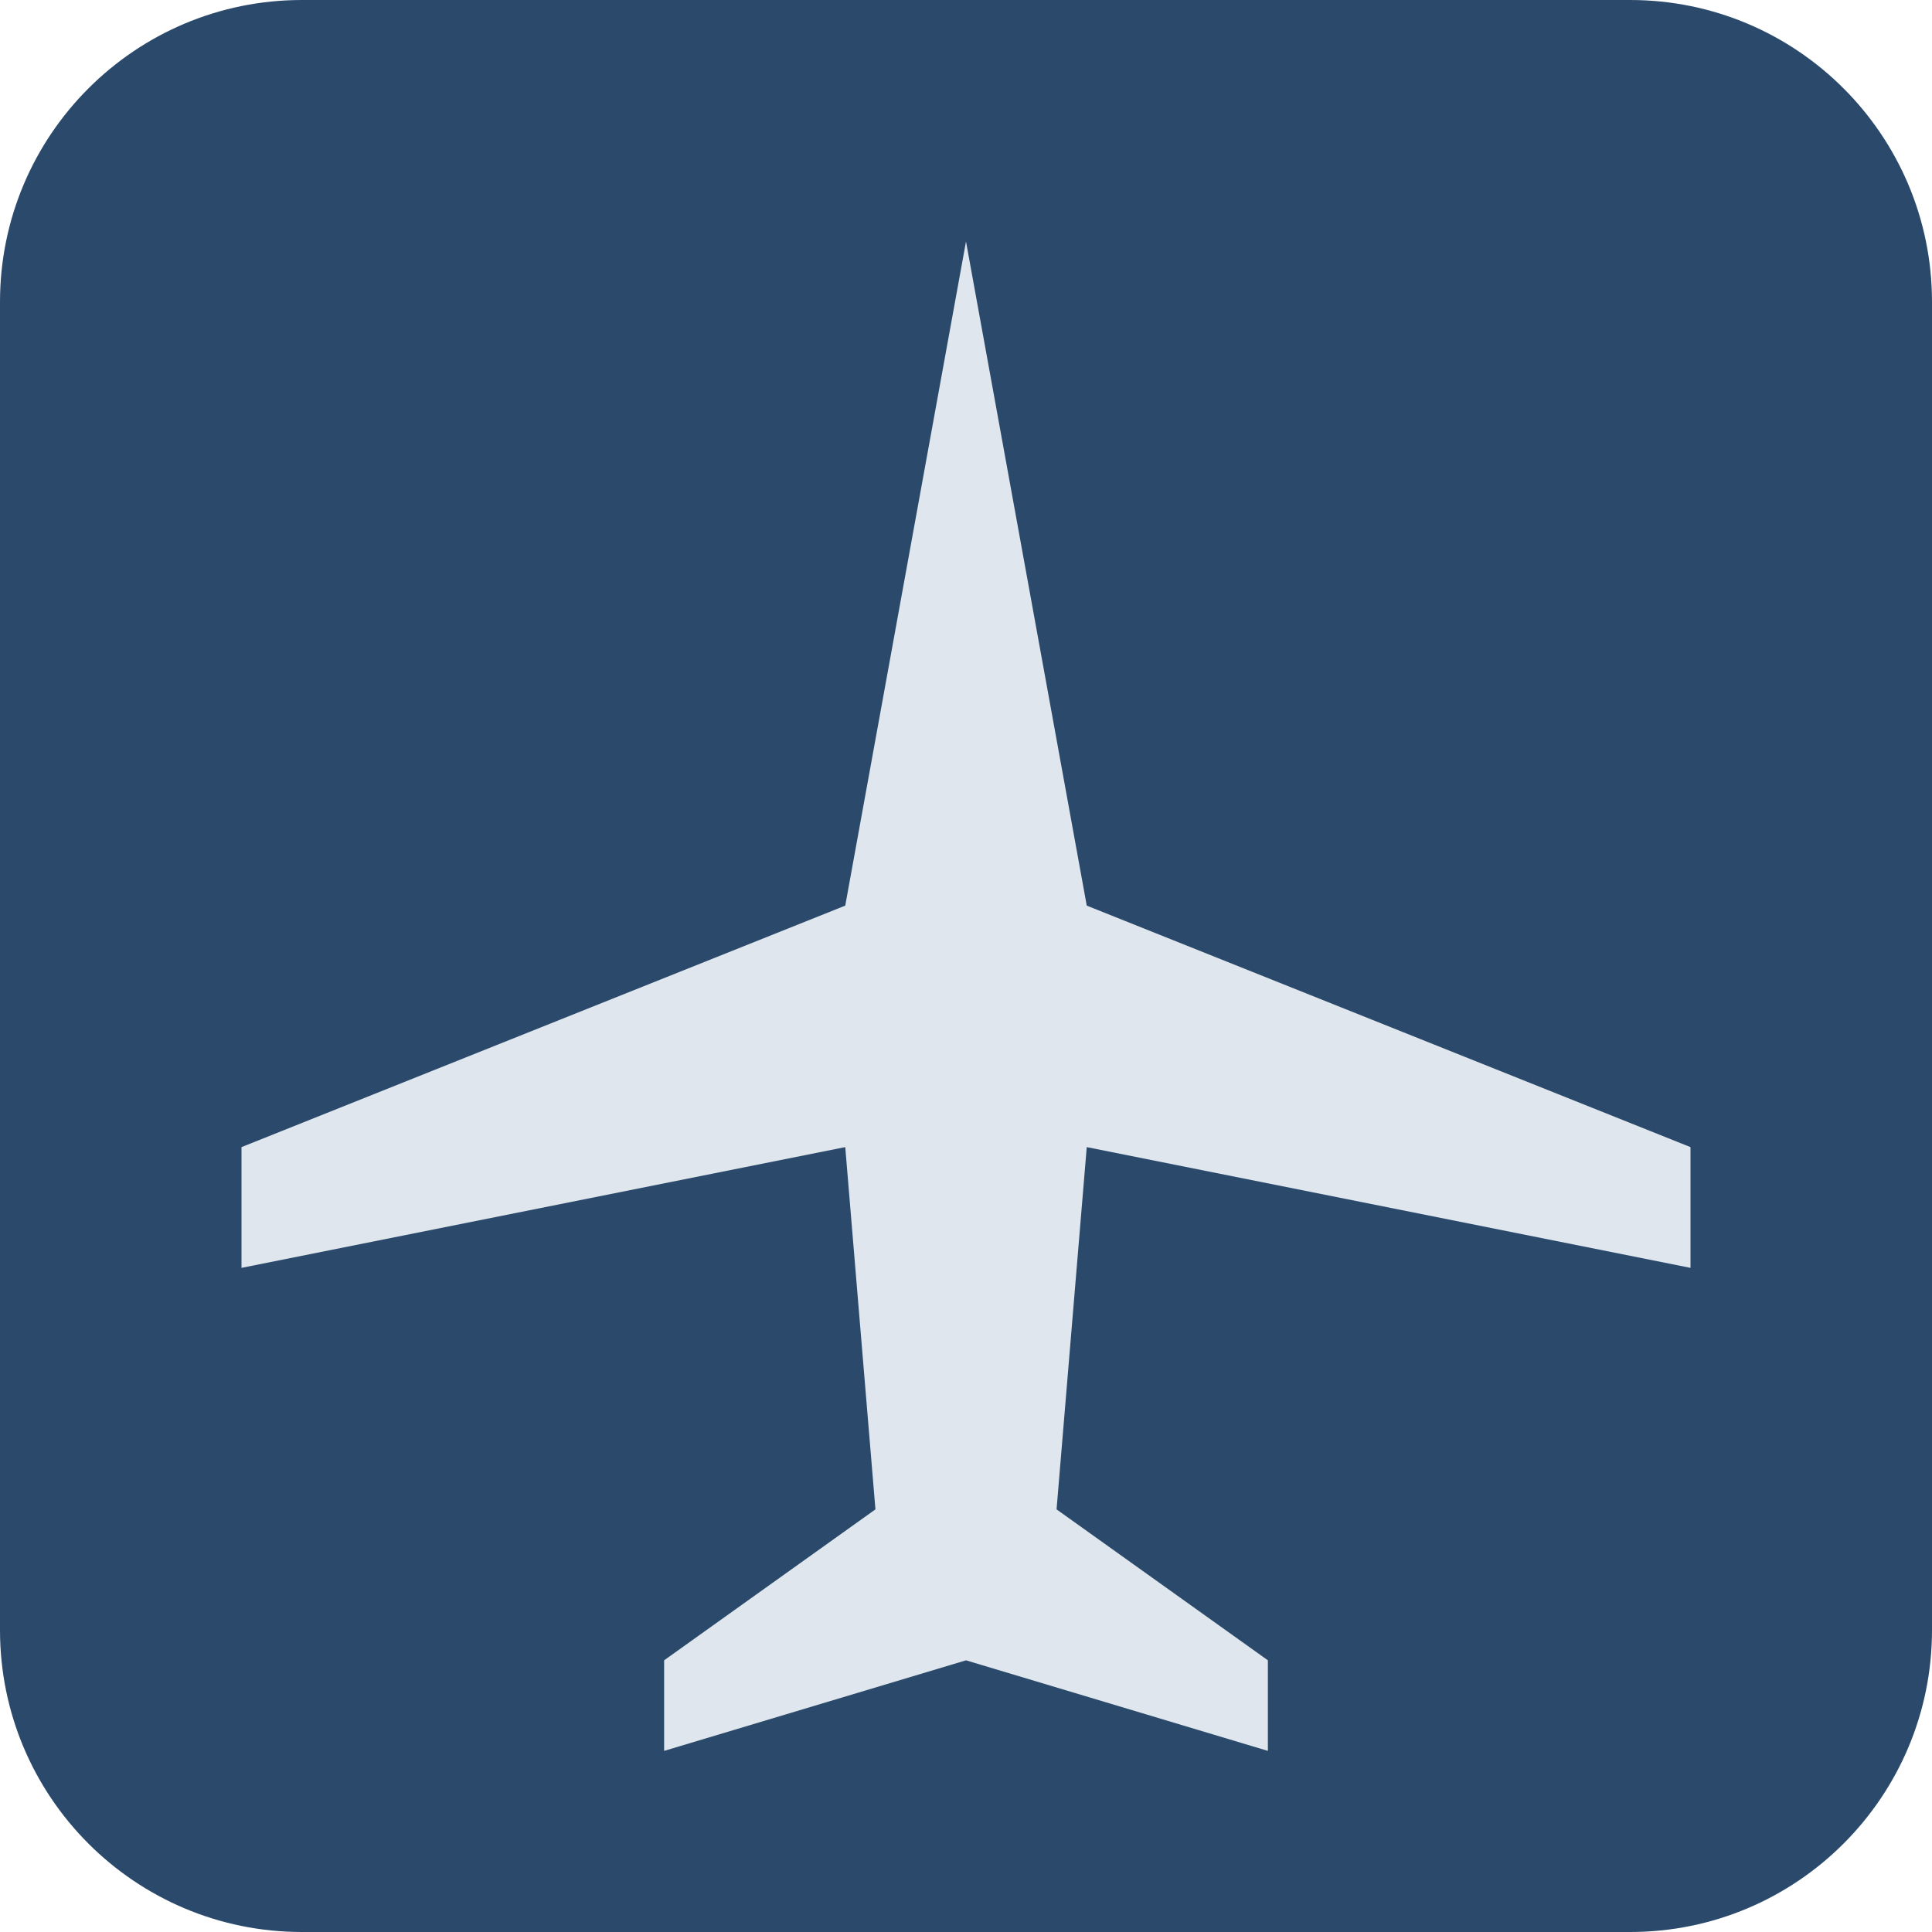
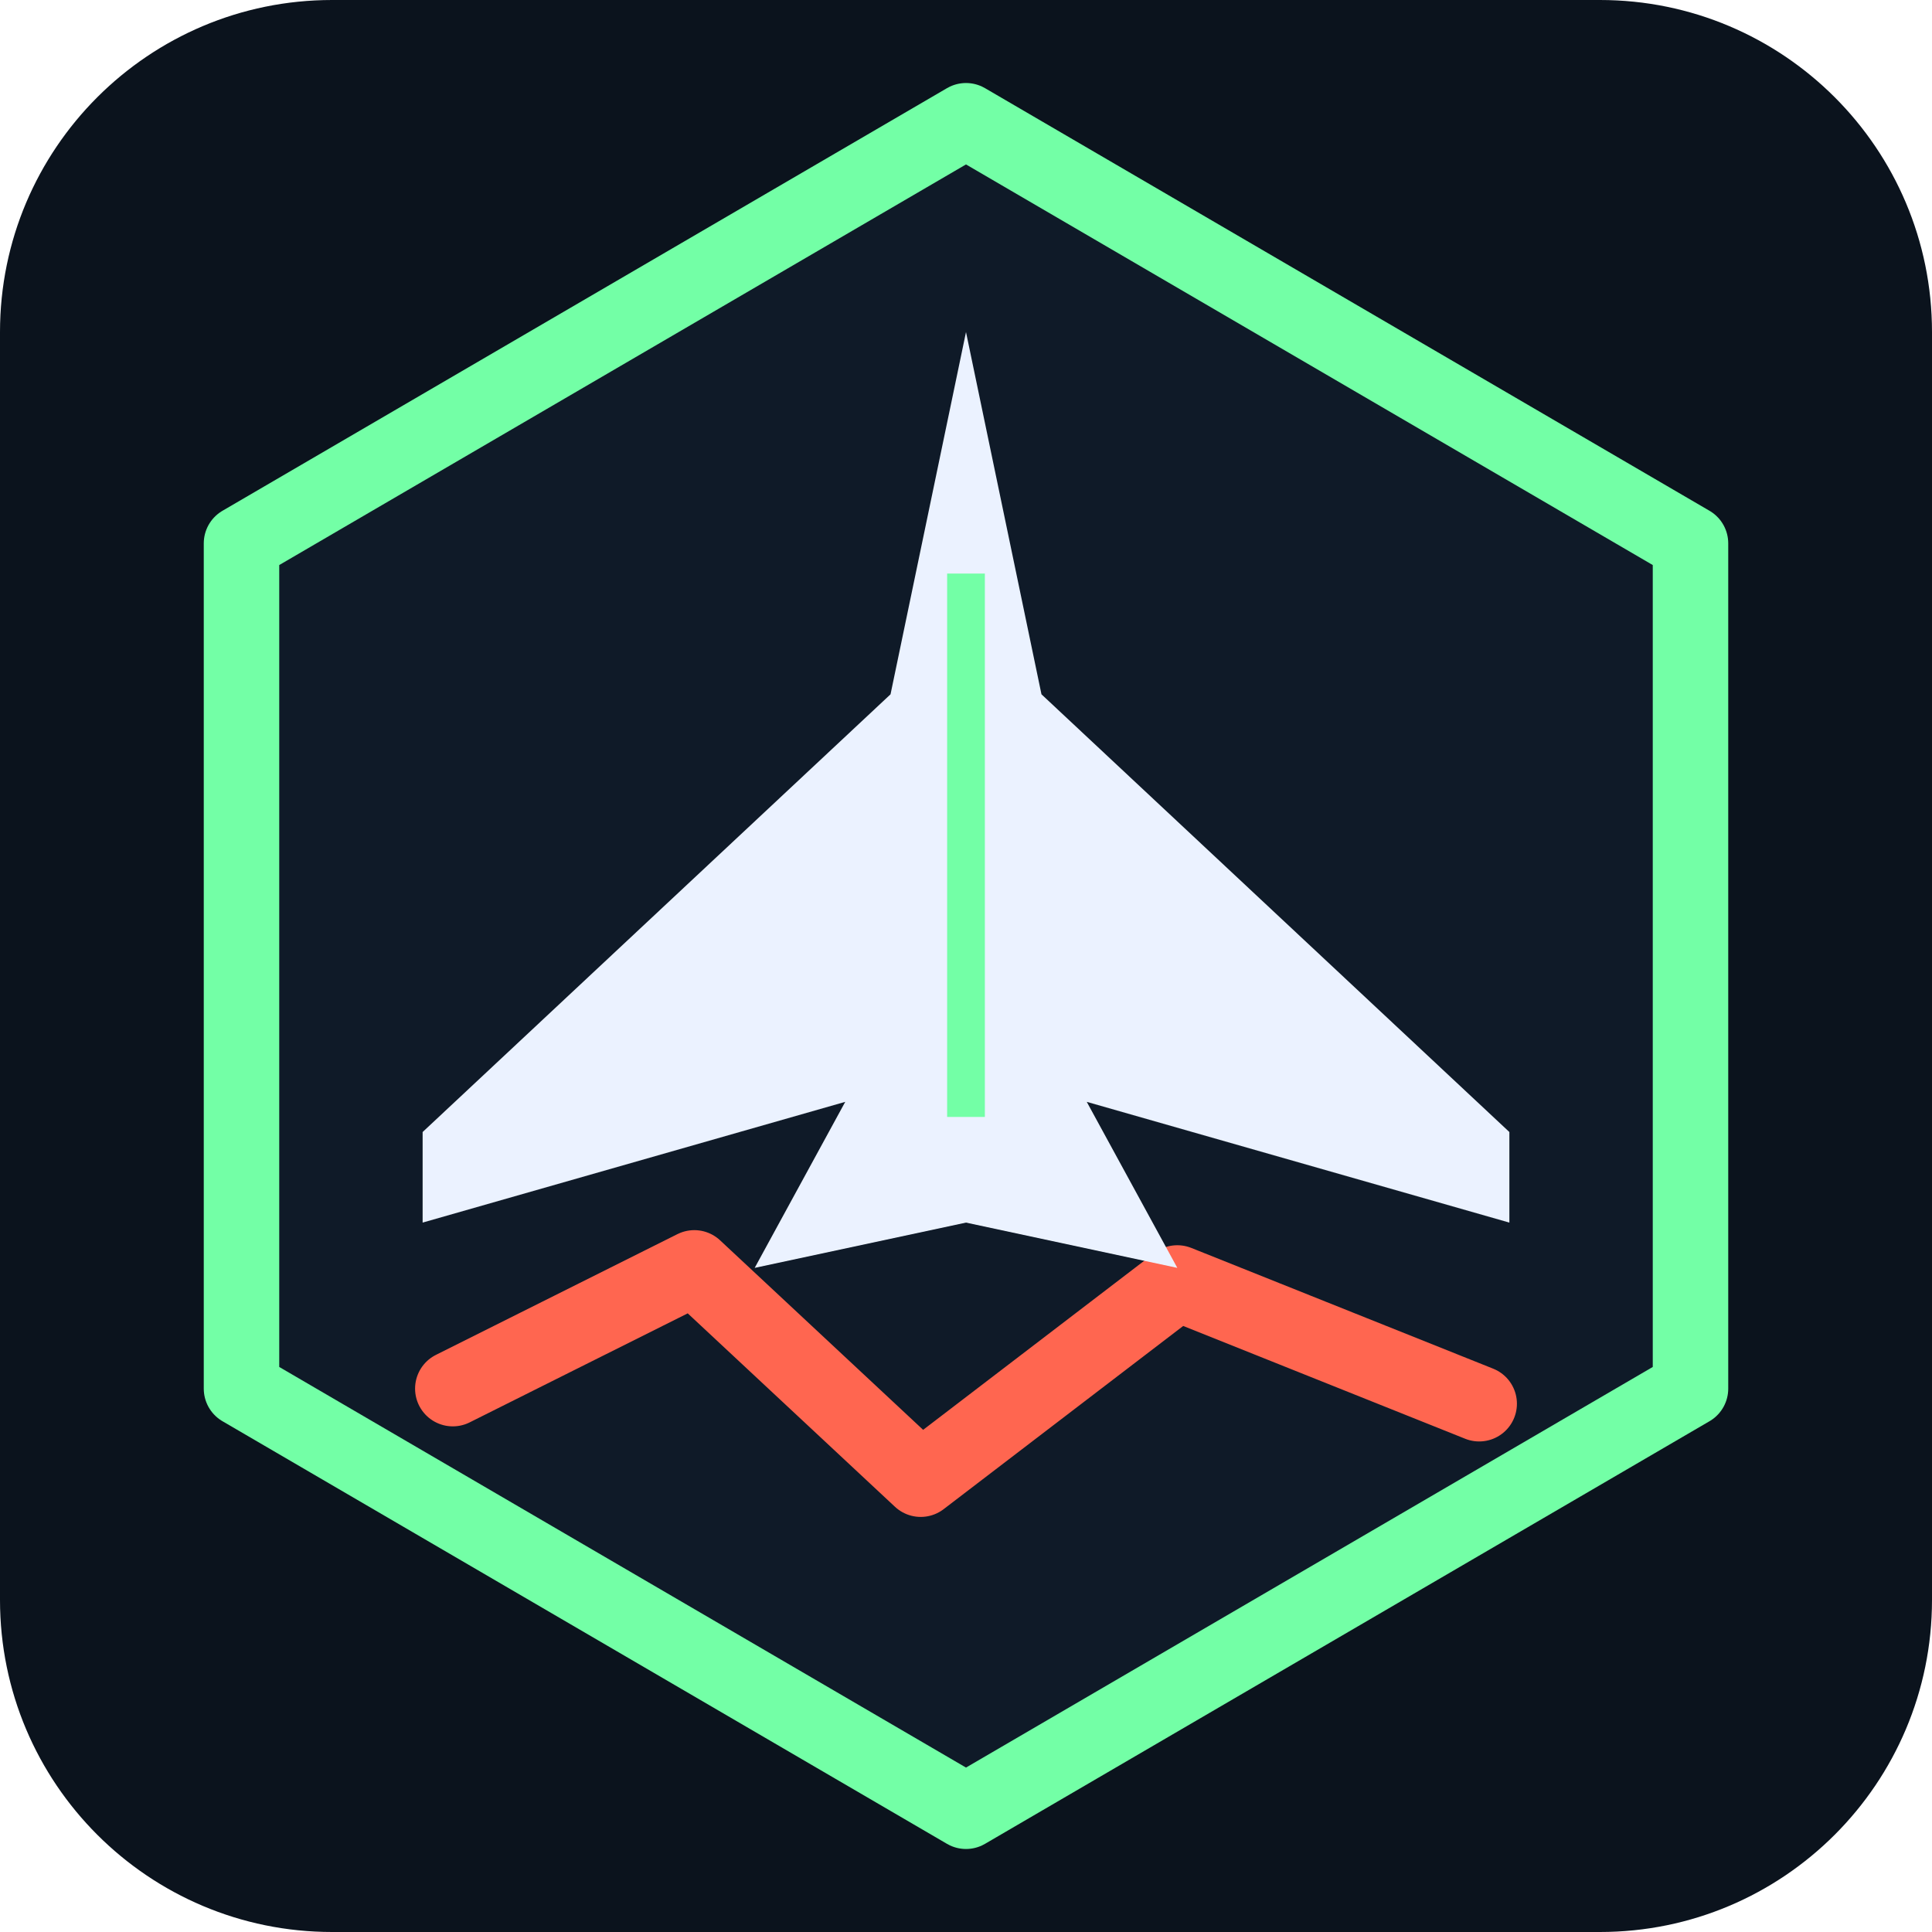
<svg xmlns="http://www.w3.org/2000/svg" width="128" height="128" viewBox="0 0 128 128">
-   <rect width="128" height="128" rx="20" fill="#2b4a6b" />
-   <path d="M64 16 L72 60 L112 76 L112 84 L72 76 L70 100 L84 110 L84 116 L64 110 L44 116 L44 110 L58 100 L56 76 L16 84 L16 76 L56 60 Z" fill="#dfe6ee" />
+   <rect width="128" height="128" rx="22" fill="#0b131d" />
+   <polygon points="64,8 112,36 112,92 64,120 16,92 16,36" fill="#0f1a28" stroke="#73ffa6" stroke-width="5" stroke-linejoin="round" />
+   <polyline points="30,92 46,84 61,98 78,85 98,93" fill="none" stroke="#ff6650" stroke-width="5" stroke-linejoin="round" stroke-linecap="round" />
+   <path d="M64 22 L69 46 L100 75 L100 81 L72 73 L78 84 L64 81 L50 84 L56 73 L28 81 L28 75 L59 46 Z" fill="#ebf2ff" />
+   <line x1="64" y1="38" x2="64" y2="74" stroke="#73ffa6" stroke-width="2.5" />
</svg>
